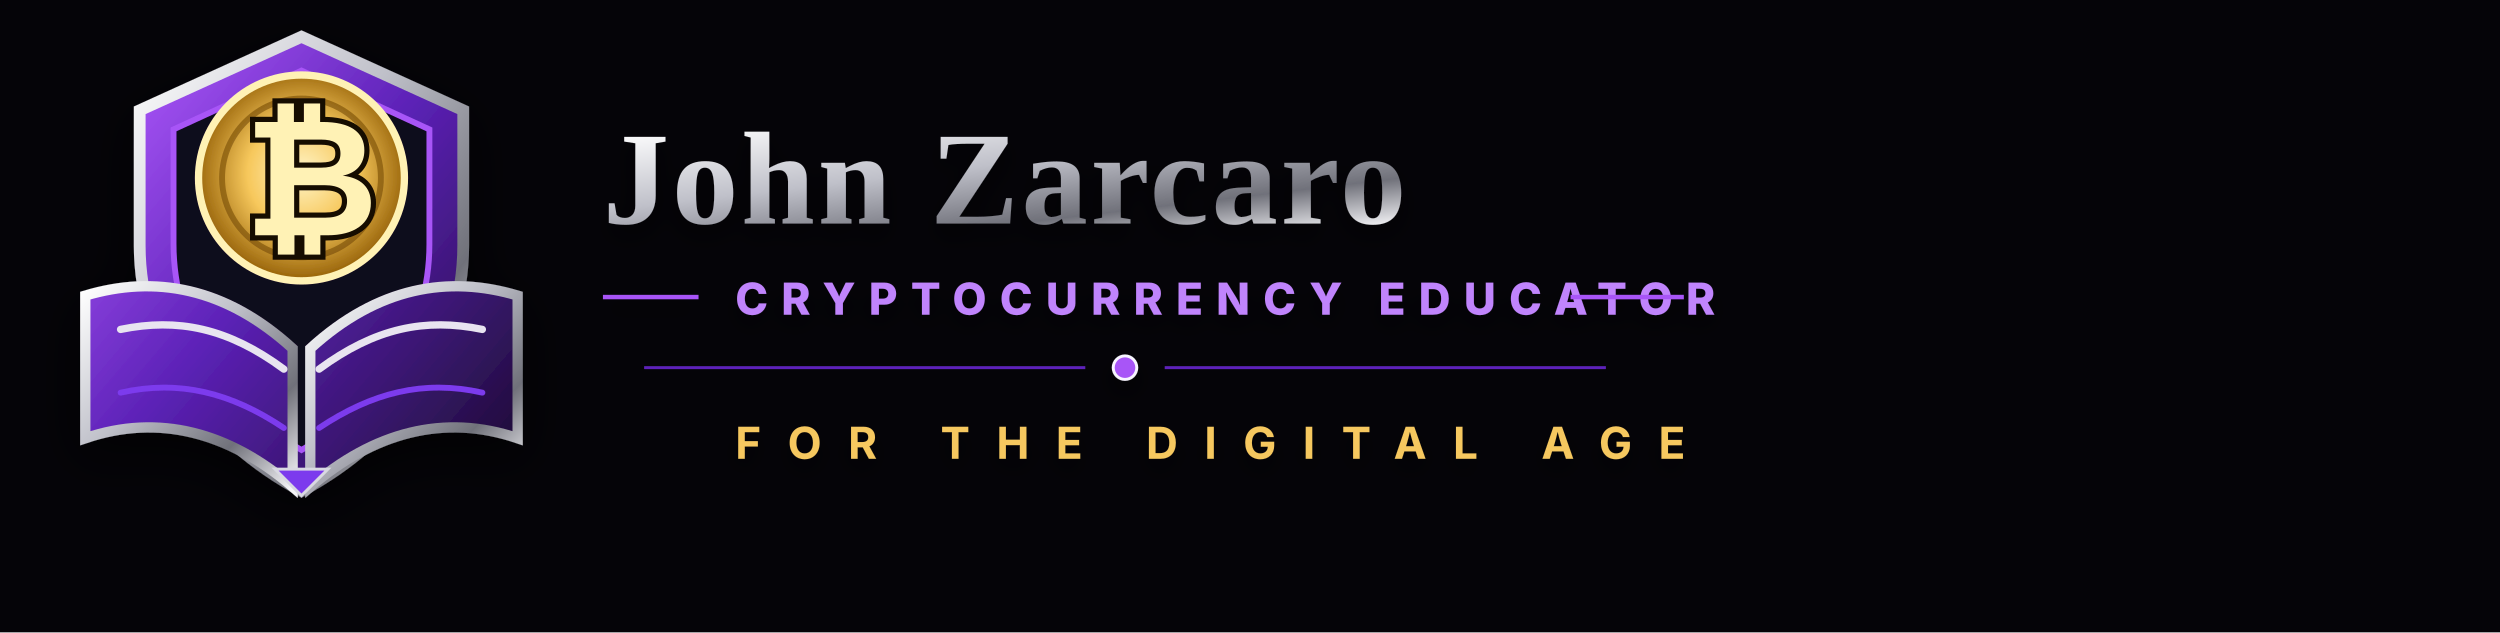
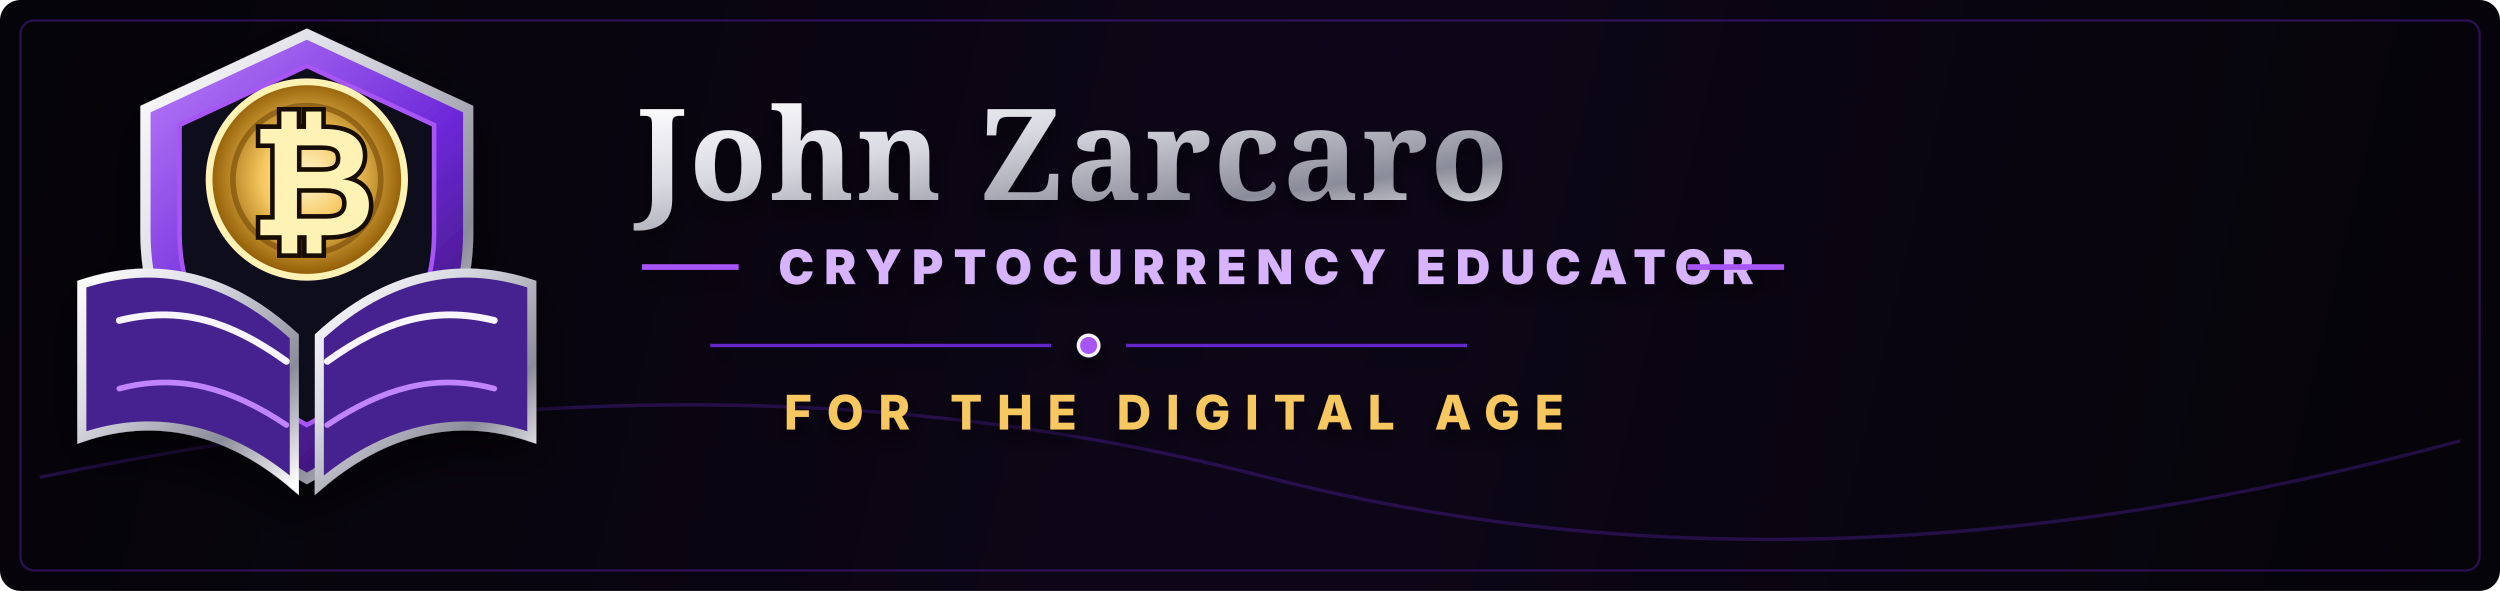
- <svg xmlns="http://www.w3.org/2000/svg" width="1700" height="430" viewBox="0 0 1700 430" fill="none" role="img" aria-labelledby="title desc">
+ <svg xmlns="http://www.w3.org/2000/svg" width="2200" height="520" viewBox="0 0 2200 520" fill="none" role="img" aria-labelledby="title desc">
  <defs>
-     <linearGradient id="gold" x1="95" y1="30" x2="315" y2="325" gradientUnits="userSpaceOnUse">
-       <stop stop-color="#FFF0B9" />
-       <stop offset="0.35" stop-color="#F7C85C" />
-       <stop offset="0.72" stop-color="#B77915" />
-       <stop offset="1" stop-color="#FFF3C8" />
+     <linearGradient id="bg" x1="0" y1="0" x2="2200" y2="520" gradientUnits="userSpaceOnUse">
+       <stop stop-color="#050408" />
+       <stop offset="0.52" stop-color="#0D0618" />
+       <stop offset="1" stop-color="#050408" />
    </linearGradient>
-     <linearGradient id="purple" x1="55" y1="95" x2="330" y2="330" gradientUnits="userSpaceOnUse">
-       <stop stop-color="#A855F7" />
-       <stop offset="0.43" stop-color="#5B21B6" />
-       <stop offset="1" stop-color="#1F0D38" />
+     <linearGradient id="purple" x1="90" y1="55" x2="430" y2="430" gradientUnits="userSpaceOnUse">
+       <stop stop-color="#C084FC" />
+       <stop offset="0.48" stop-color="#6D28D9" />
+       <stop offset="1" stop-color="#1D0B33" />
    </linearGradient>
    <linearGradient id="silver" x1="0" y1="0" x2="1" y2="1">
      <stop stop-color="#FFFFFF" />
-       <stop offset="0.42" stop-color="#BFC0C9" />
-       <stop offset="0.75" stop-color="#70717A" />
-       <stop offset="1" stop-color="#F4F4F7" />
+       <stop offset="0.34" stop-color="#D9D9E2" />
+       <stop offset="0.72" stop-color="#8B8C99" />
+       <stop offset="1" stop-color="#FFFFFF" />
    </linearGradient>
-     <radialGradient id="coin" cx="0" cy="0" r="1" gradientUnits="userSpaceOnUse" gradientTransform="translate(205 118) rotate(90) scale(76)">
-       <stop stop-color="#FFF5C9" />
-       <stop offset="0.48" stop-color="#F7C85C" />
+     <radialGradient id="coin" cx="0" cy="0" r="1" gradientUnits="userSpaceOnUse" gradientTransform="translate(270 156) rotate(90) scale(88)">
+       <stop stop-color="#FFF8D7" />
+       <stop offset="0.45" stop-color="#F6C85F" />
      <stop offset="1" stop-color="#8D5800" />
    </radialGradient>
-     <filter id="glow" x="-25%" y="-25%" width="150%" height="150%" color-interpolation-filters="sRGB">
-       <feDropShadow dx="0" dy="0" stdDeviation="6" flood-color="#A855F7" flood-opacity="0.55" />
-       <feDropShadow dx="0" dy="12" stdDeviation="18" flood-color="#000000" flood-opacity="0.65" />
+     <filter id="glow" x="-30%" y="-30%" width="160%" height="170%" color-interpolation-filters="sRGB">
+       <feDropShadow dx="0" dy="0" stdDeviation="8" flood-color="#A855F7" flood-opacity="0.72" />
+       <feDropShadow dx="0" dy="16" stdDeviation="22" flood-color="#000000" flood-opacity="0.72" />
    </filter>
-     <filter id="textShadow" x="-5%" y="-30%" width="110%" height="160%">
-       <feDropShadow dx="0" dy="8" stdDeviation="8" flood-color="#000000" flood-opacity="0.55" />
+     <filter id="textGlow" x="-8%" y="-40%" width="116%" height="190%" color-interpolation-filters="sRGB">
+       <feDropShadow dx="0" dy="0" stdDeviation="3" flood-color="#A855F7" flood-opacity="0.36" />
+       <feDropShadow dx="0" dy="10" stdDeviation="9" flood-color="#000000" flood-opacity="0.62" />
    </filter>
  </defs>
-   <rect width="1700" height="430" fill="#050408" />
+   <rect width="2200" height="520" rx="18" fill="url(#bg)" />
+   <rect x="18" y="18" width="2164" height="484" rx="12" stroke="#6D28D9" stroke-opacity="0.35" stroke-width="2" />
+   <path d="M35 420C450 335 785 335 1115 420C1436 502 1780 492 2165 388" stroke="#6D28D9" stroke-opacity="0.28" stroke-width="3" />
  <g filter="url(#glow)">
-     <path d="M205 25L315 75V167C315 238 270 299 205 334C140 299 95 238 95 167V75L205 25Z" fill="url(#purple)" stroke="url(#silver)" stroke-width="8" />
-     <path d="M205 48L292 88V166C292 225 258 276 205 306C152 276 118 225 118 166V88L205 48Z" fill="#10071F" stroke="#A855F7" stroke-width="4" />
-     <path d="M58 201C105 187 153 195 199 237V331C156 294 108 281 58 298V201Z" fill="url(#purple)" stroke="url(#silver)" stroke-width="7" />
-     <path d="M352 201C305 187 257 195 211 237V331C254 294 302 281 352 298V201Z" fill="url(#purple)" stroke="url(#silver)" stroke-width="7" />
-     <path d="M82 224C121 216 155 223 193 251" stroke="#E8E4F0" stroke-width="5" stroke-linecap="round" />
-     <path d="M328 224C289 216 255 223 217 251" stroke="#E8E4F0" stroke-width="5" stroke-linecap="round" />
-     <path d="M82 267C122 258 157 267 193 291" stroke="#7C3AED" stroke-width="4" stroke-linecap="round" />
-     <path d="M328 267C288 258 253 267 217 291" stroke="#7C3AED" stroke-width="4" stroke-linecap="round" />
-     <circle cx="205" cy="121" r="70" fill="url(#coin)" stroke="#FFF2B5" stroke-width="5" />
-     <circle cx="205" cy="121" r="54" fill="none" stroke="#6E4300" stroke-width="4" opacity="0.55" />
-     <text x="166" y="160" font-family="Arial, Helvetica, sans-serif" font-size="112" font-weight="900" fill="#140900" stroke="#140900" stroke-width="7">₿</text>
-     <text x="166" y="160" font-family="Arial, Helvetica, sans-serif" font-size="112" font-weight="900" fill="#FFF2B5">₿</text>
-     <path d="M205 337L187 319H223L205 337Z" fill="#7C3AED" stroke="#D9D9E2" stroke-width="2" />
+     <path d="M270 30L412 96V205C412 295 356 374 270 421C184 374 128 295 128 205V96L270 30Z" fill="url(#purple)" stroke="url(#silver)" stroke-width="9" />
+     <path d="M270 58L382 110V205C382 275 339 336 270 374C201 336 158 275 158 205V110L270 58Z" fill="#10071F" stroke="#A855F7" stroke-width="4" />
+     <path d="M72 250C136 229 199 241 259 296V427C203 379 139 362 72 385V250Z" fill="#45228F" stroke="url(#silver)" stroke-width="8" />
+     <path d="M468 250C404 229 341 241 281 296V427C337 379 401 362 468 385V250Z" fill="#45228F" stroke="url(#silver)" stroke-width="8" />
+     <path d="M105 282C158 269 202 282 252 318" stroke="#F8F5FF" stroke-width="6" stroke-linecap="round" />
+     <path d="M435 282C382 269 338 282 288 318" stroke="#F8F5FF" stroke-width="6" stroke-linecap="round" />
+     <path d="M105 342C158 328 204 342 252 374" stroke="#C084FC" stroke-width="5" stroke-linecap="round" />
+     <path d="M435 342C382 328 336 342 288 374" stroke="#C084FC" stroke-width="5" stroke-linecap="round" />
+     <circle cx="270" cy="158" r="86" fill="url(#coin)" stroke="#FFF2B5" stroke-width="6" />
+     <circle cx="270" cy="158" r="65" fill="none" stroke="#6E4300" stroke-width="5" opacity="0.55" />
+     <text x="220" y="207" font-family="Arial, Helvetica, sans-serif" font-size="136" font-weight="900" fill="#140900" stroke="#140900" stroke-width="8">₿</text>
+     <text x="220" y="207" font-family="Arial, Helvetica, sans-serif" font-size="136" font-weight="900" fill="#FFF2B5">₿</text>
  </g>
-   <g filter="url(#textShadow)">
-     <text x="410" y="152" font-family="Cinzel, Times New Roman, serif" font-size="90" font-weight="600" letter-spacing="2" fill="url(#silver)">John Zarcaro</text>
-     <line x1="410" y1="202" x2="475" y2="202" stroke="#A855F7" stroke-width="3" />
-     <text x="500" y="214" font-family="Inter, Arial, sans-serif" font-size="30" font-weight="800" letter-spacing="9" fill="#C084FC">CRYPTOCURRENCY EDUCATOR</text>
-     <line x1="1068" y1="202" x2="1145" y2="202" stroke="#A855F7" stroke-width="3" />
-     <line x1="438" y1="250" x2="738" y2="250" stroke="#6D28D9" stroke-width="2" opacity="0.85" />
-     <circle cx="765" cy="250" r="8" fill="#A855F7" stroke="#F8F5FF" stroke-width="2" />
-     <line x1="792" y1="250" x2="1092" y2="250" stroke="#6D28D9" stroke-width="2" opacity="0.85" />
-     <text x="500" y="312" font-family="Inter, Arial, sans-serif" font-size="30" font-weight="700" letter-spacing="18" fill="#F6C85F">FOR THE DIGITAL AGE</text>
+   <g filter="url(#textGlow)">
+     <text x="560" y="176" font-family="Cinzel, Georgia, serif" font-size="112" font-weight="700" letter-spacing="2" fill="url(#silver)">John Zarcaro</text>
+     <line x1="565" y1="235" x2="650" y2="235" stroke="#A855F7" stroke-width="5" />
+     <text x="685" y="250" font-family="Inter, Arial, Helvetica, sans-serif" font-size="42" font-weight="900" letter-spacing="9" textLength="760" lengthAdjust="spacingAndGlyphs" fill="#D8B4FE">CRYPTOCURRENCY EDUCATOR</text>
+     <line x1="1485" y1="235" x2="1570" y2="235" stroke="#A855F7" stroke-width="5" />
+     <line x1="625" y1="304" x2="925" y2="304" stroke="#6D28D9" stroke-width="3" opacity="0.9" />
+     <circle cx="958" cy="304" r="9" fill="#A855F7" stroke="#F8F5FF" stroke-width="3" />
+     <line x1="991" y1="304" x2="1291" y2="304" stroke="#6D28D9" stroke-width="3" opacity="0.9" />
+     <text x="690" y="378" font-family="Inter, Arial, Helvetica, sans-serif" font-size="42" font-weight="800" letter-spacing="13" textLength="730" lengthAdjust="spacingAndGlyphs" fill="#F6C85F">FOR THE DIGITAL AGE</text>
  </g>
</svg>
